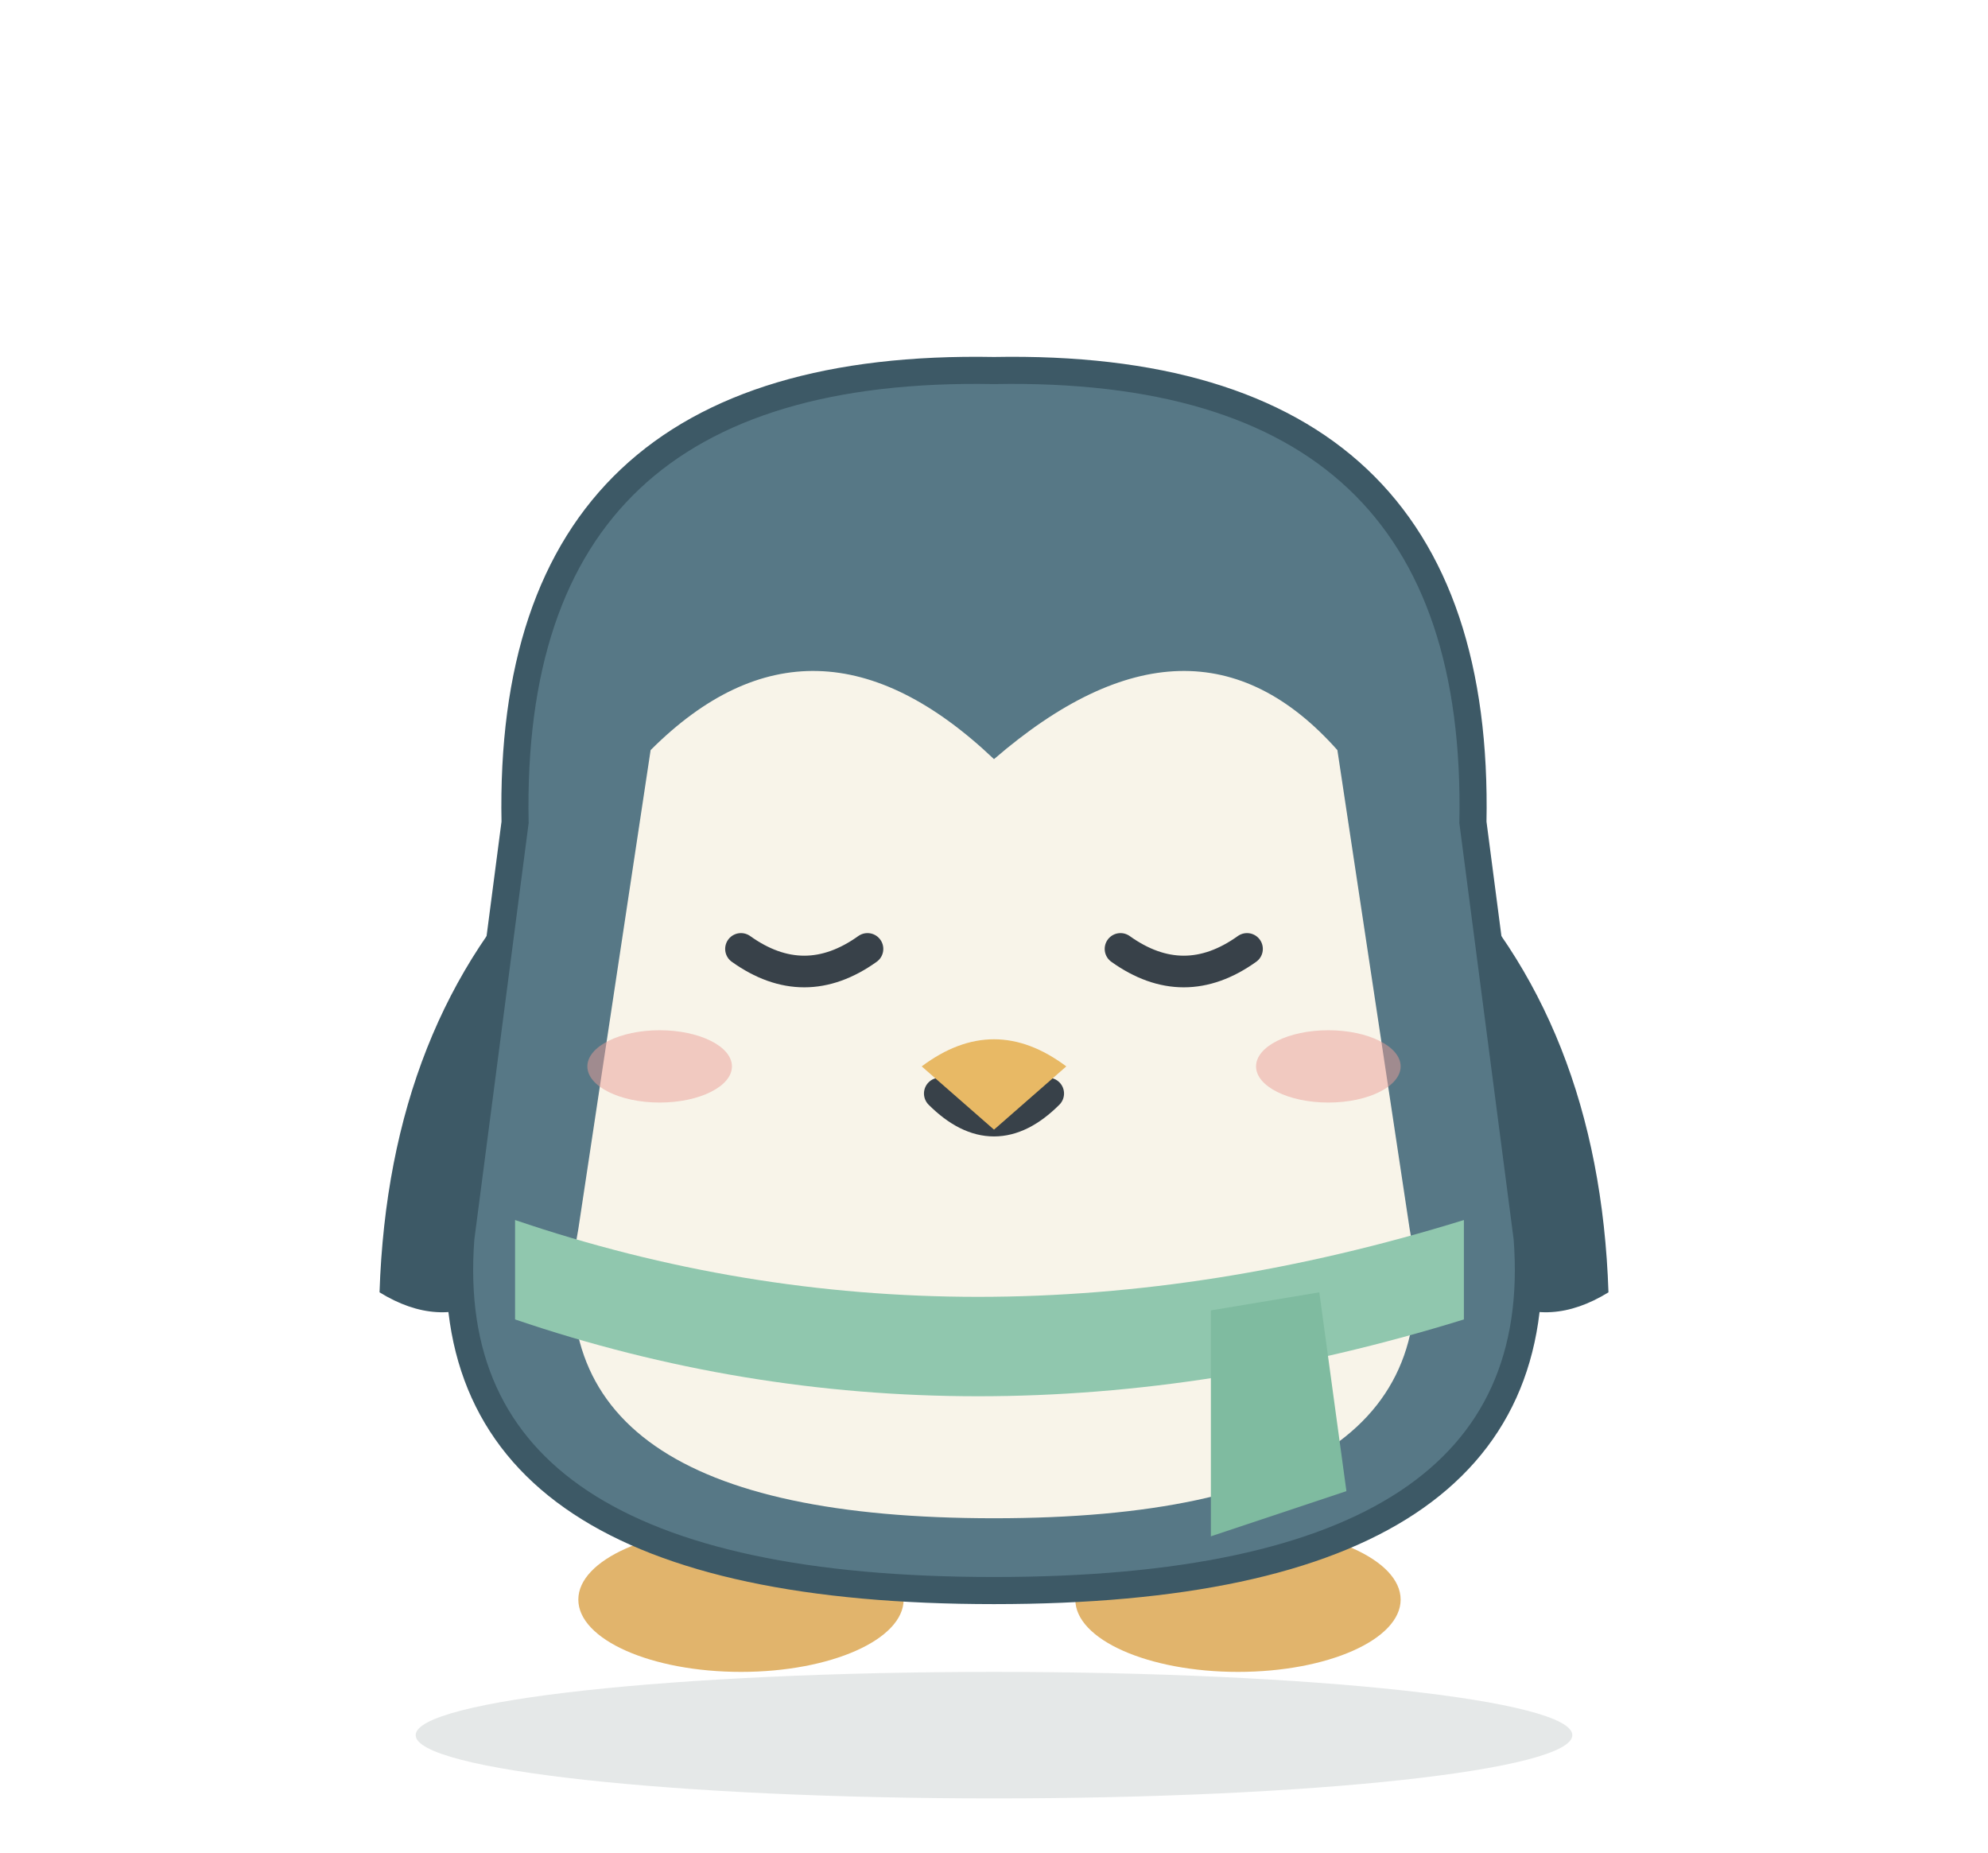
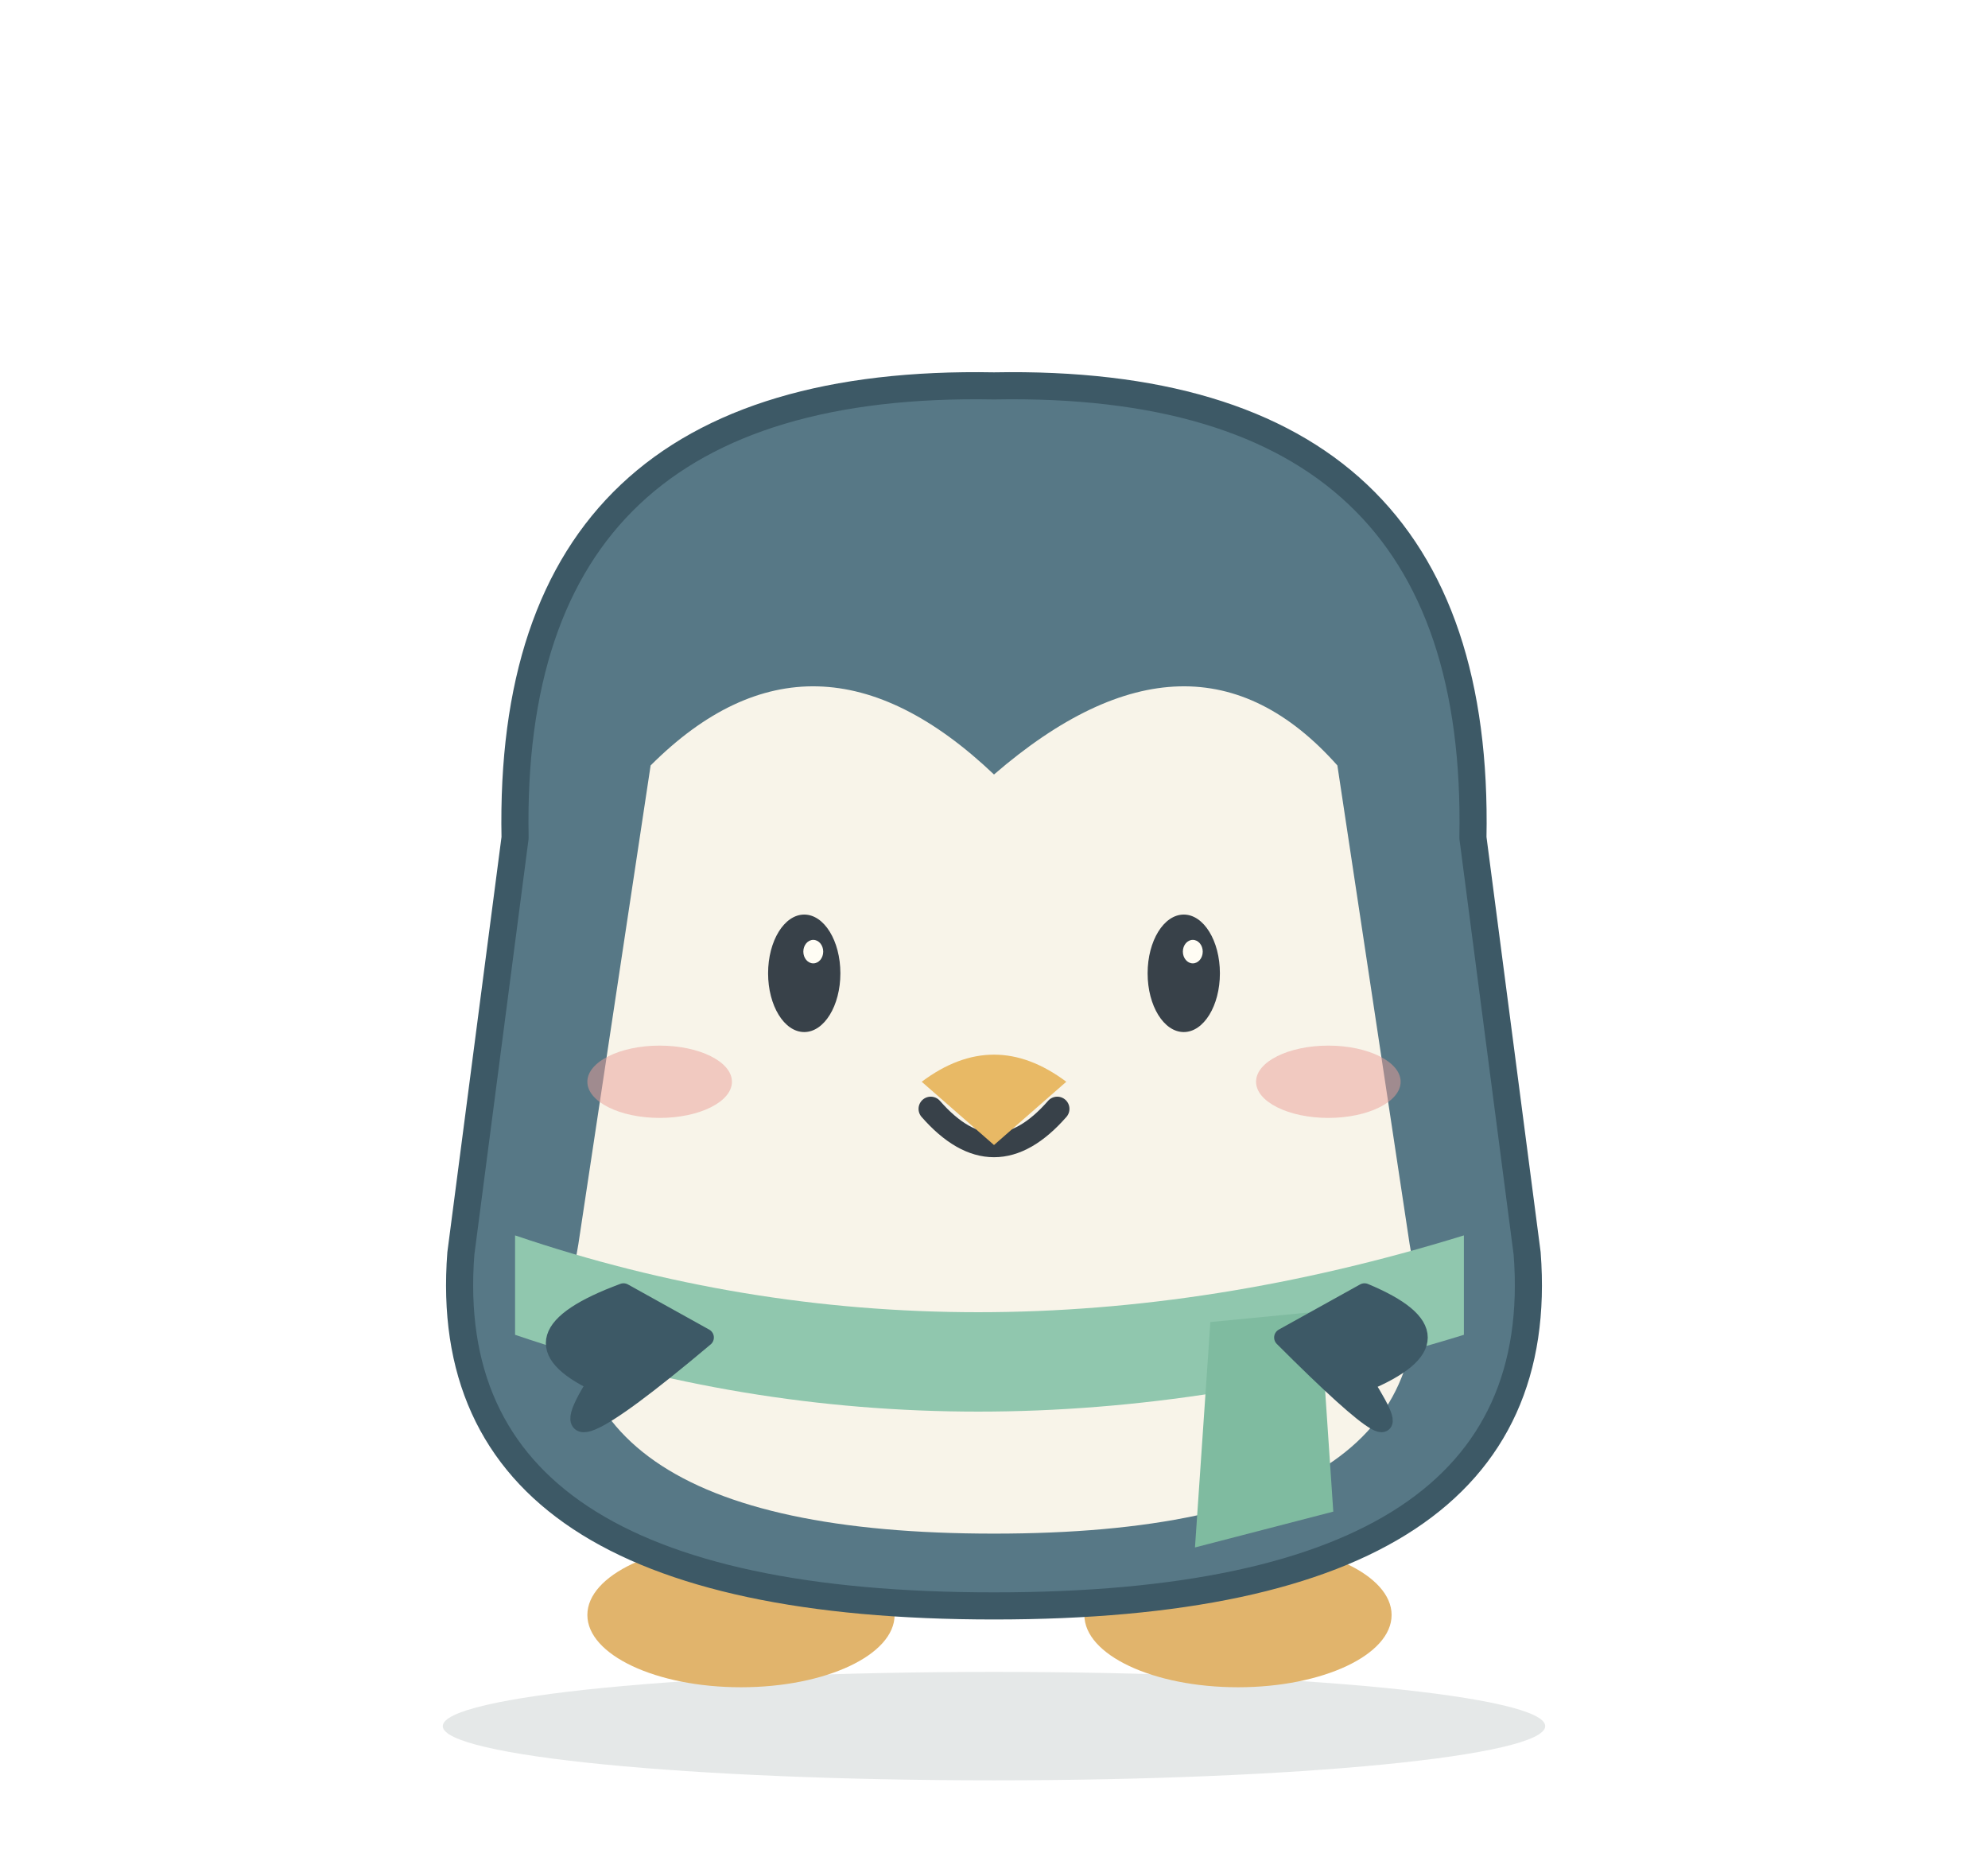
- <svg xmlns="http://www.w3.org/2000/svg" width="220" height="205" viewBox="0 0 220 205">
-   <ellipse cx="110" cy="192" rx="64" ry="7" fill="#263e3c" opacity=".12" />
-   <g transform="translate(0 -2) rotate(0 110 130)">
-     <ellipse cx="82" cy="179" rx="18" ry="8" fill="#e1b46c" />
-     <ellipse cx="137" cy="179" rx="18" ry="8" fill="#e1b46c" />
-     <path d="M61 97Q43 115 42 145q13 8 23-13m94-35q18 18 19 48q-13 8-23-13" fill="#3d5966" />
-     <path d="M57 93Q56 42 110 43Q164 42 163 93L169 139Q172 178 110 178Q48 178 51 139Z" fill="#577886" stroke="#3d5966" stroke-width="3" />
-     <path d="M72 85q18-18 38 1q22-19 38-1l8 53q6 32-46 32q-52 0-46-32Z" fill="#f8f4e9" />
-     <g color="#384149" stroke="currentColor" stroke-width="3.5" stroke-linecap="round" fill="none">
-       <path d="M82 107q7 5 14 0m28 0q7 5 14 0" />
-       <path d="M104 123q6 6 12 0" />
+ <svg xmlns="http://www.w3.org/2000/svg" width="220" height="205" viewBox="0 0 220 205" role="img" aria-label="diandian idle frame 1">
+   <ellipse cx="110" cy="191" rx="61" ry="6" fill="#263e3c" stroke="none" stroke-width="0" opacity=".12" />
+   <g data-part="feet">
+     <g transform="rotate(0 82 178.6963)">
+       <ellipse cx="82" cy="178.7" rx="17" ry="8" fill="#e1b46c" stroke="none" stroke-width="2" />
    </g>
-     <g fill="#e99e97" opacity=".5">
-       <ellipse cx="73" cy="120" rx="8" ry="4" />
-       <ellipse cx="147" cy="120" rx="8" ry="4" />
+     <g transform="rotate(0 137 178.6963)">
+       <ellipse cx="137" cy="178.7" rx="17" ry="8" fill="#e1b46c" stroke="none" stroke-width="2" />
    </g>
-     <path d="M102 120q8-6 16 0l-8 7Z" fill="#e8b965" />
-     <path d="M57 137q50 17 105 0v11q-55 17-105 0Z" fill="#90c7ae" />
-     <path d="M134 147v25l15-5-3-22" fill="#7fbba0" />
+   </g>
+   <g transform="translate(0 -0.3)">
+     <g transform="translate(110 180) scale(1 1) translate(-110 -180)">
+       <path d="M57 93Q56 42 110 43Q164 42 163 93L169 139Q172 178 110 178Q48 178 51 139Z" fill="#577886" stroke="#3d5966" stroke-width="3" stroke-linecap="round" stroke-linejoin="round" />
+       <path d="M72 85q18-18 38 1q22-19 38-1l8 53q6 32-46 32q-52 0-46-32Z" fill="#f8f4e9" stroke="none" stroke-width="2.5" stroke-linecap="round" stroke-linejoin="round" />
+       <g transform="rotate(0 110 130) translate(0 0)">
+         <g data-part="face">
+           <ellipse cx="73" cy="120" rx="8" ry="4" fill="#e99e97" stroke="none" stroke-width="0" opacity="0.5" />
+           <ellipse cx="147" cy="120" rx="8" ry="4" fill="#e99e97" stroke="none" stroke-width="0" opacity=".5" />
+           <ellipse cx="89" cy="108" rx="4" ry="6.5" fill="#384149" stroke="none" stroke-width="2" />
+           <ellipse cx="90" cy="105.6" rx="1.1" ry="1.3" fill="#fffdf4" stroke="none" stroke-width="2" />
+           <ellipse cx="131" cy="108" rx="4" ry="6.5" fill="#384149" stroke="none" stroke-width="2" />
+           <ellipse cx="132" cy="105.6" rx="1.1" ry="1.3" fill="#fffdf4" stroke="none" stroke-width="2" />
+           <path d="M103 123q7 8 14 0" fill="none" stroke="#384149" stroke-width="2.7" stroke-linecap="round" stroke-linejoin="round" />
+         </g>
+         <path d="M102 120q8-6 16 0l-8 7Z" fill="#e8b965" stroke="none" stroke-width="2.5" stroke-linecap="round" stroke-linejoin="round" />
+       </g>
+     </g>
+     <path d="M57 137q50 17 105 0v11q-55 17-105 0Z" fill="#90c7ae" stroke="none" stroke-width="2.5" stroke-linecap="round" stroke-linejoin="round" />
+     <g transform="rotate(3.91 140 146)">
+       <path d="M134 147v25l15-5-3-22" fill="#7fbba0" stroke="none" stroke-width="2.5" stroke-linecap="round" stroke-linejoin="round" />
+     </g>
+   </g>
+   <g data-part="left-arm">
+     <path d="M69 143Q55.5 148 66 153Q59 164 78 148Z" fill="#3d5966" stroke="#3d5966" stroke-width="2" stroke-linecap="round" stroke-linejoin="round" />
+   </g>
+   <g data-part="right-arm">
+     <path d="M151 143Q163 148 151 153Q158 164 142 148Z" fill="#3d5966" stroke="#3d5966" stroke-width="2" stroke-linecap="round" stroke-linejoin="round" />
  </g>
</svg>
